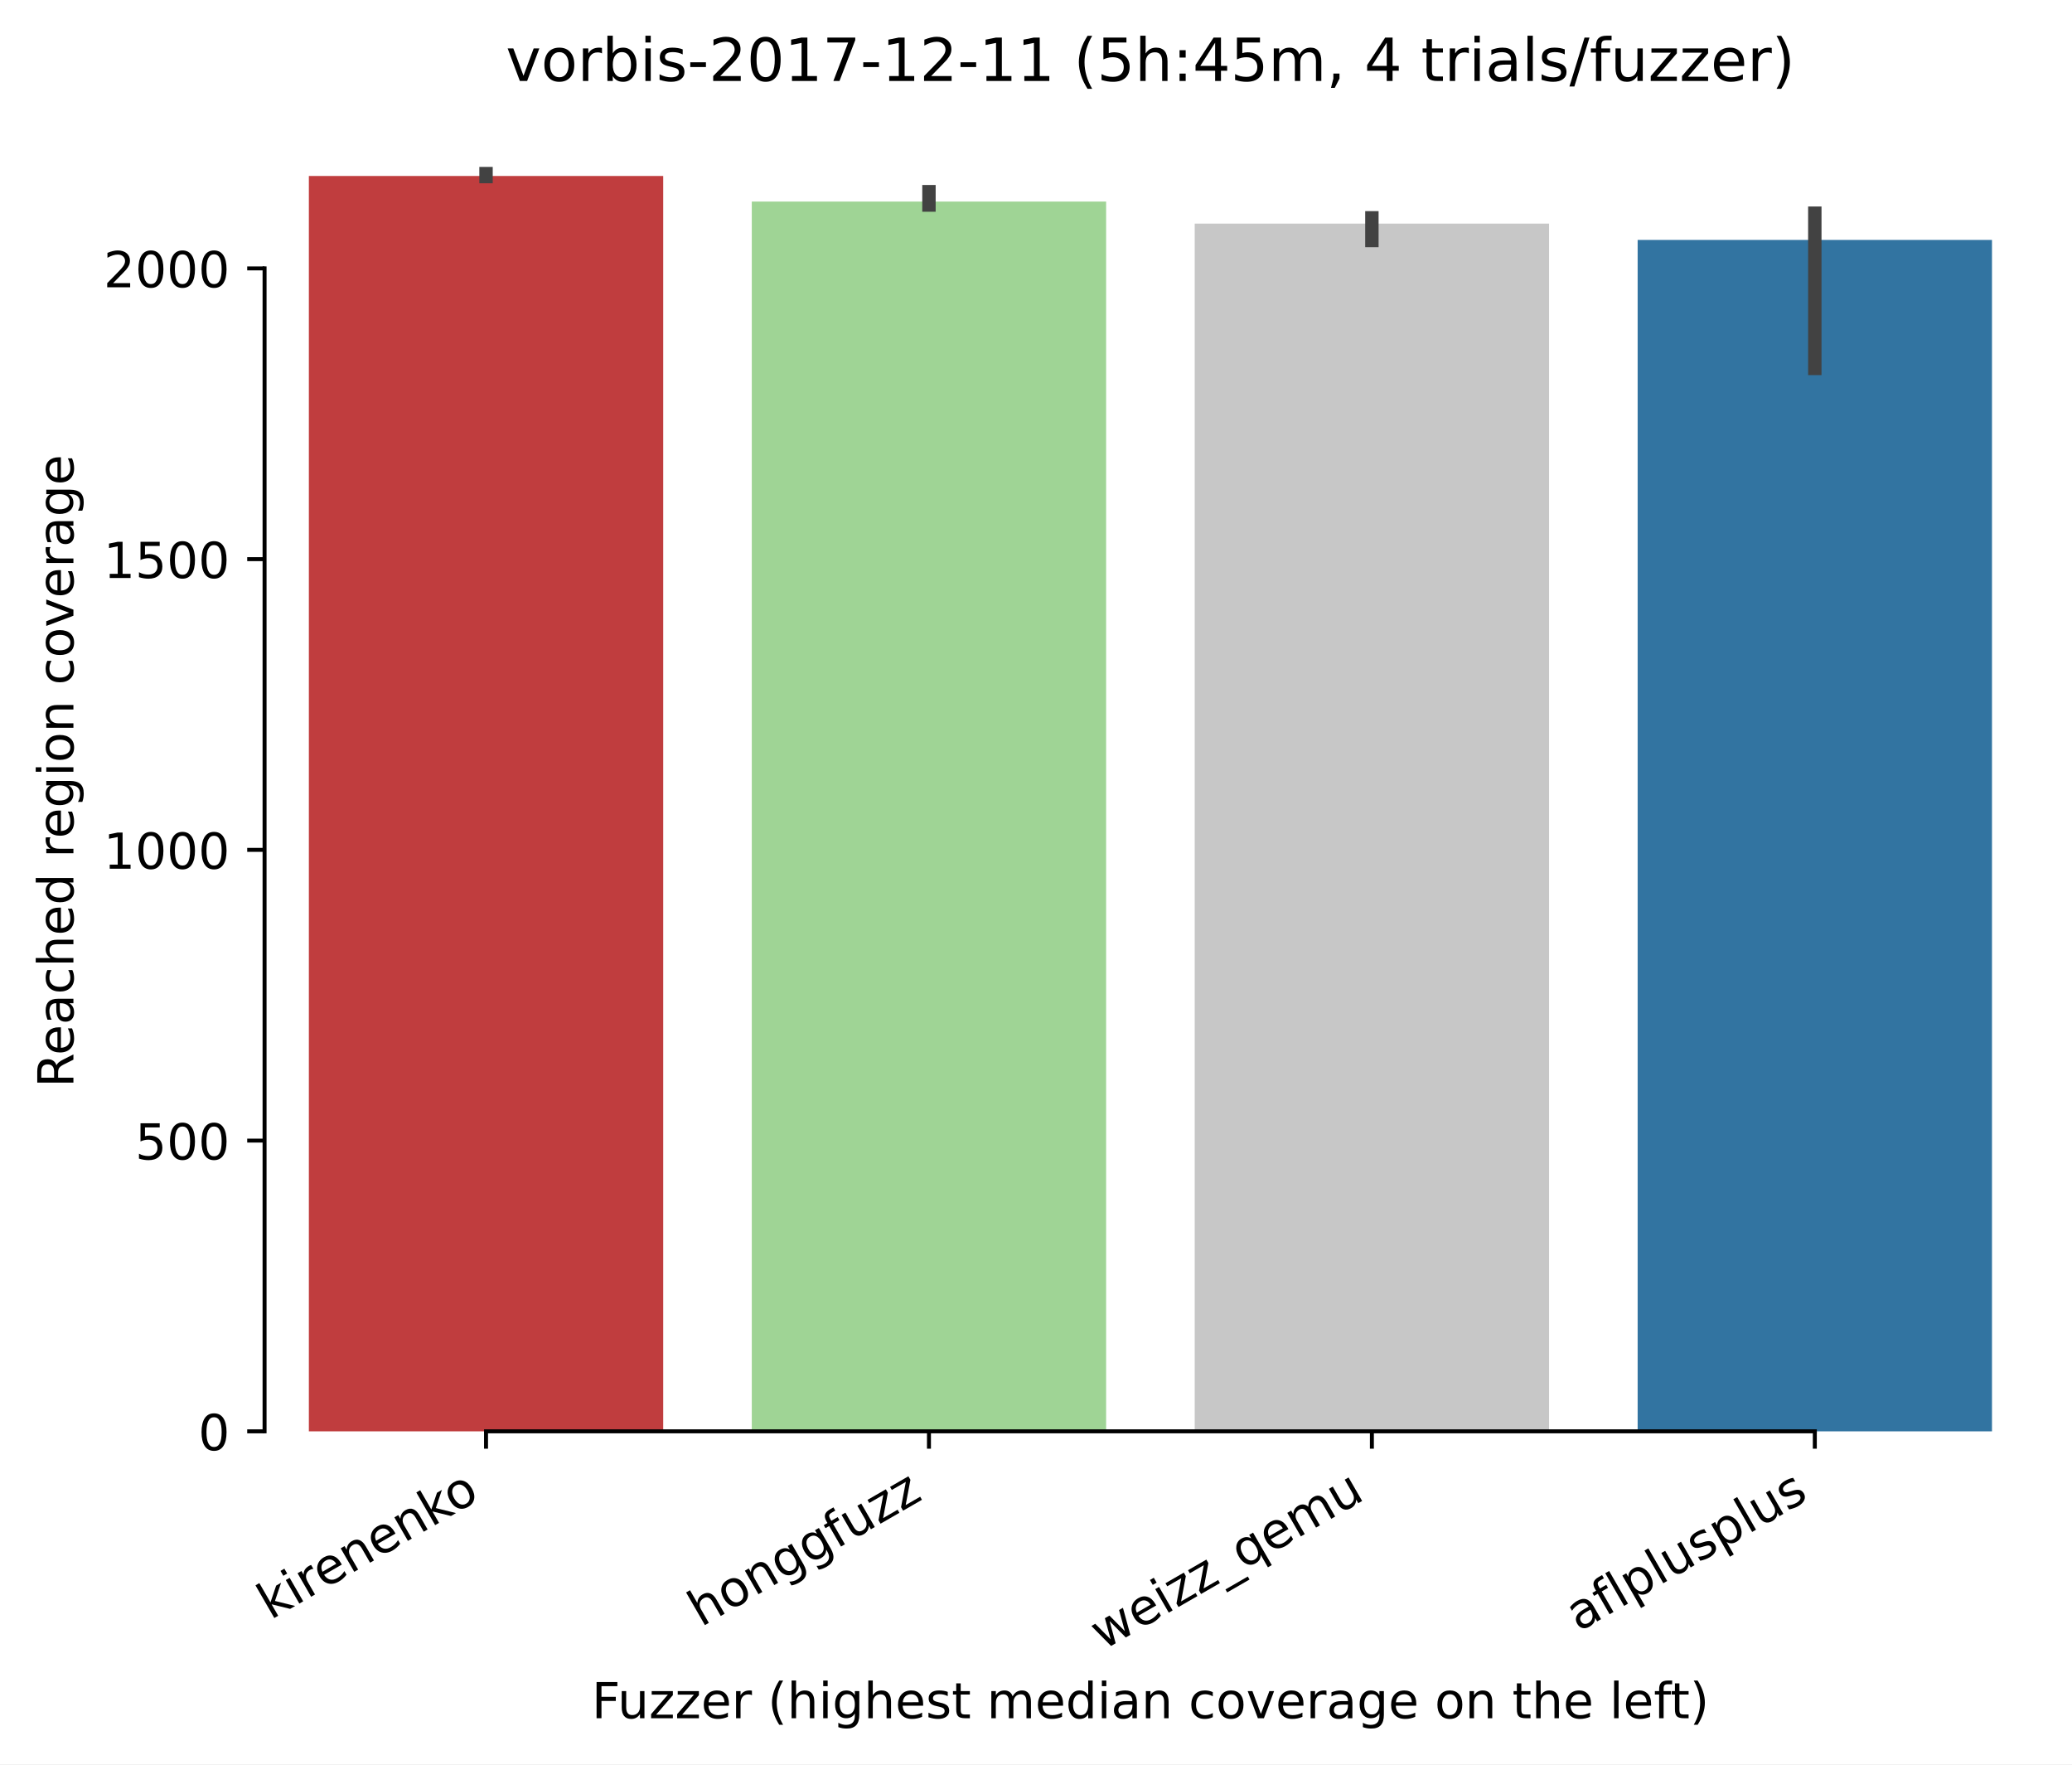
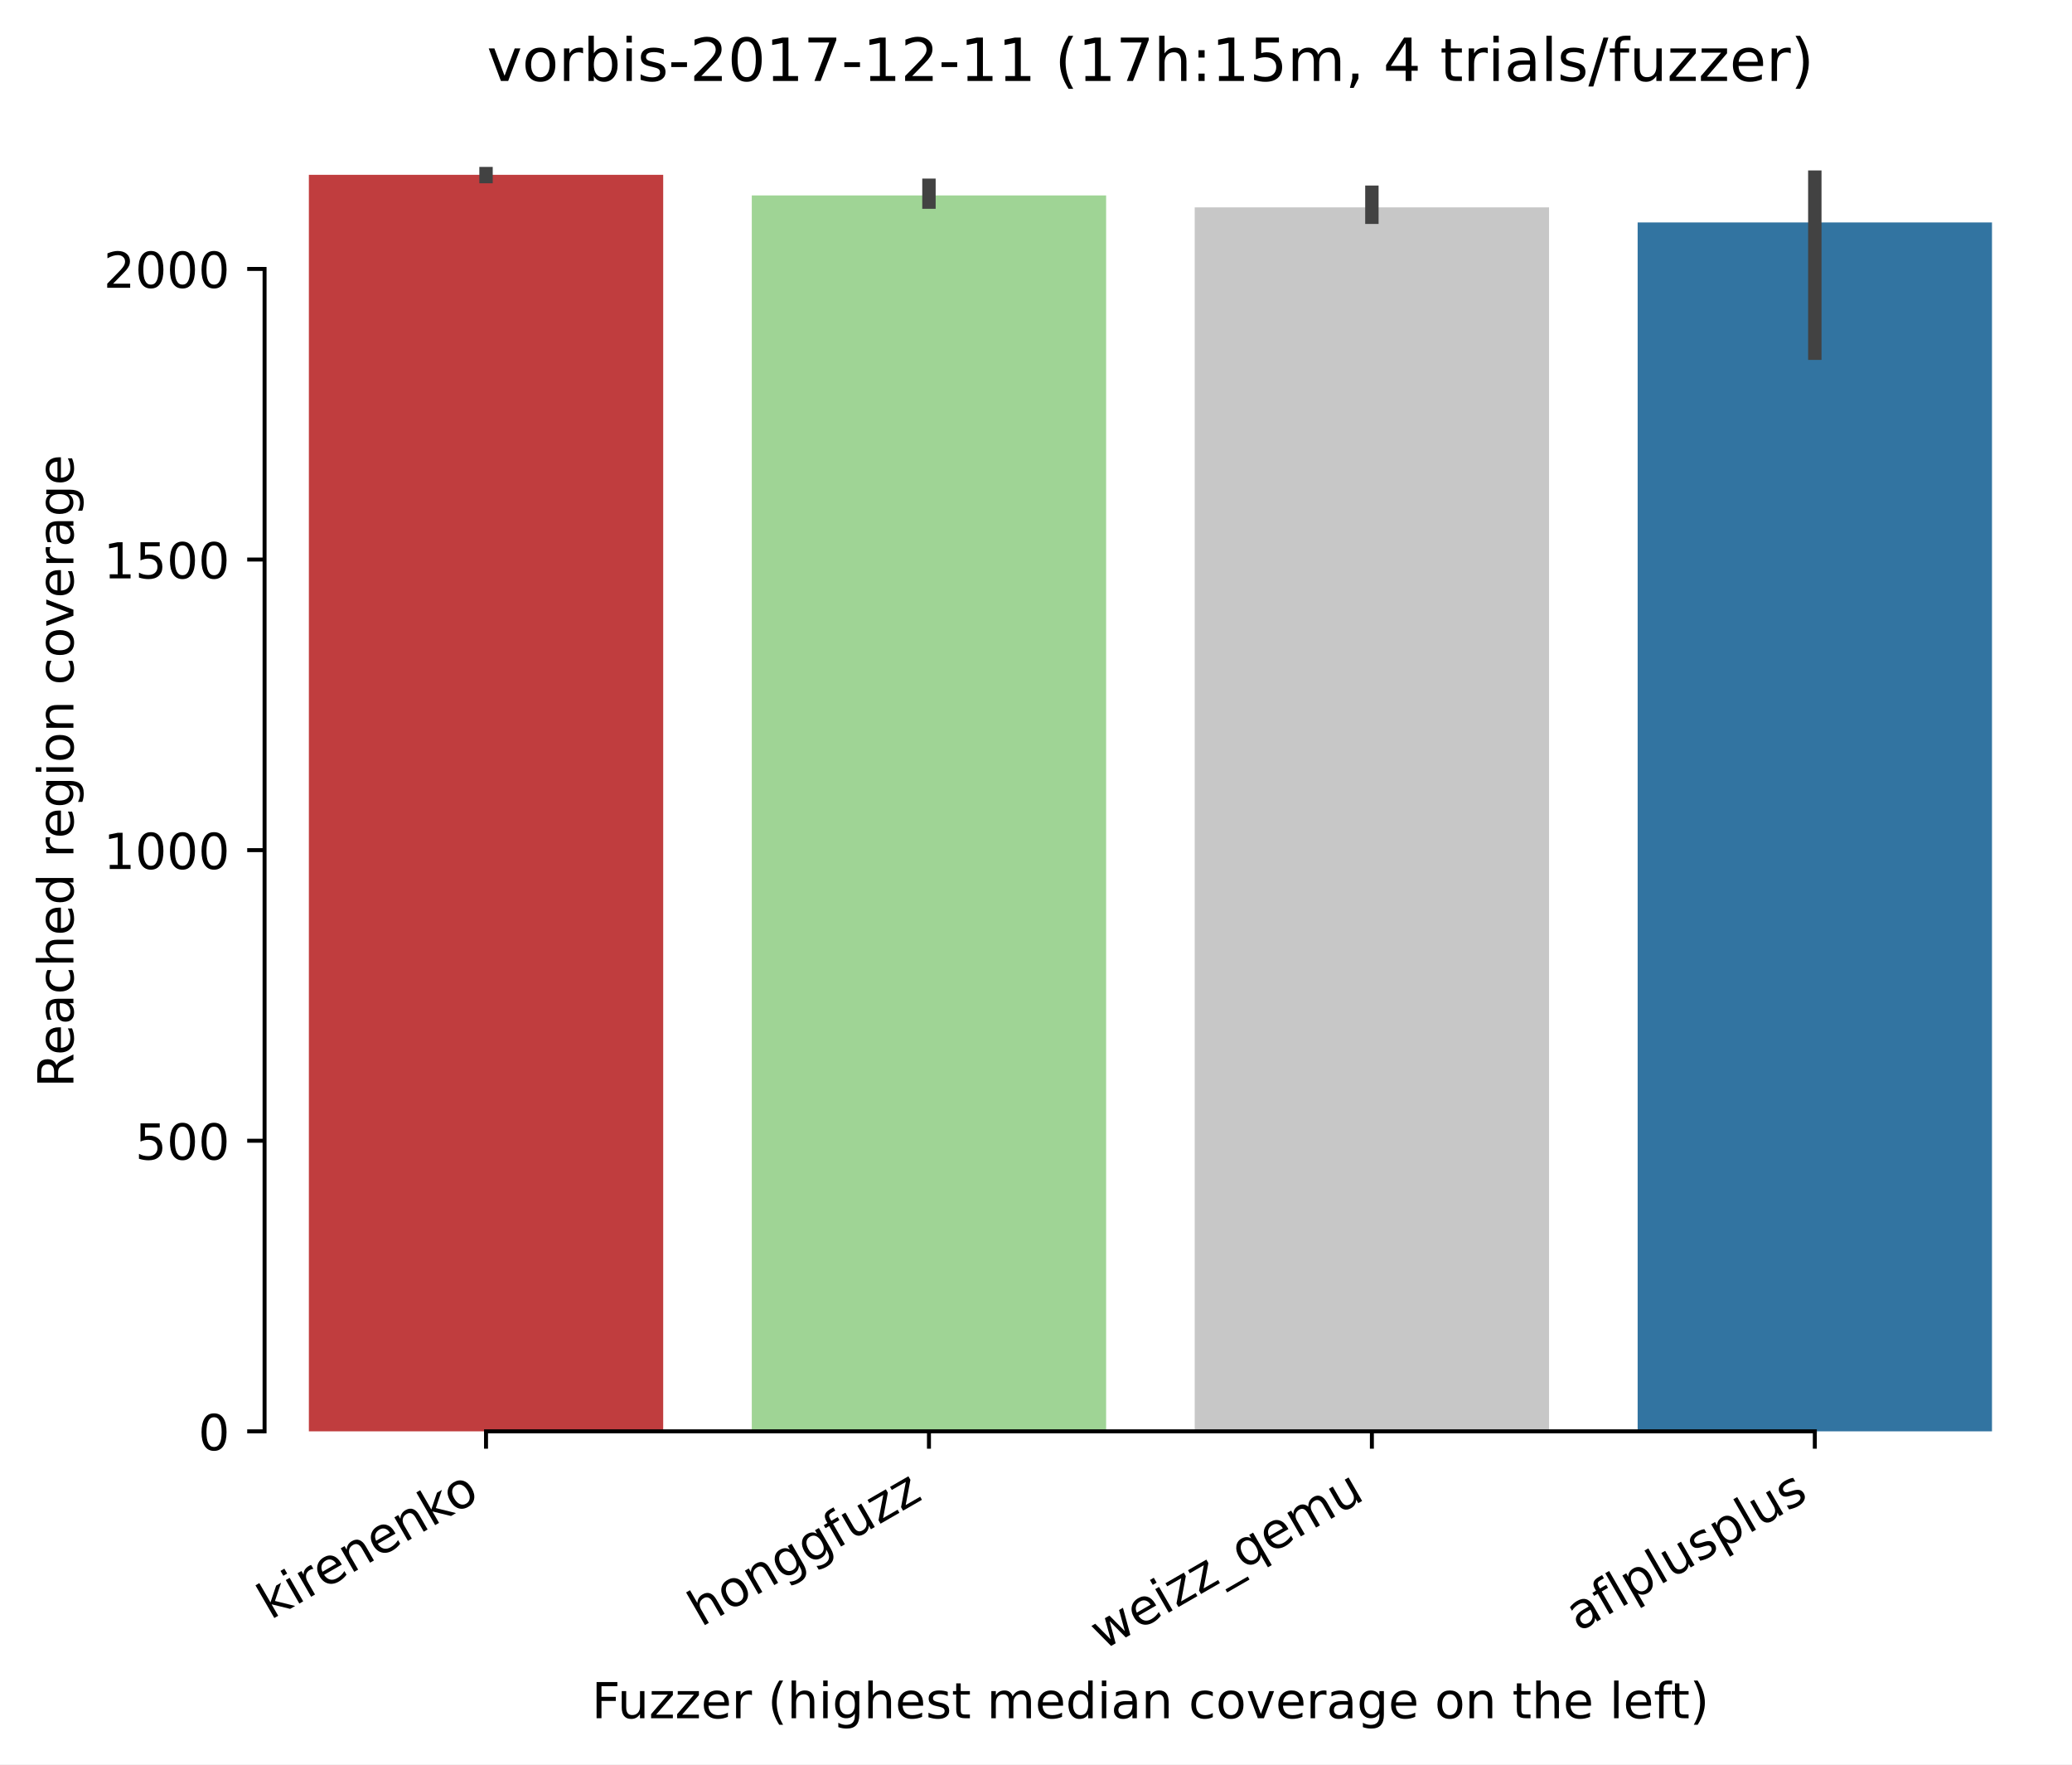
<svg xmlns="http://www.w3.org/2000/svg" xmlns:xlink="http://www.w3.org/1999/xlink" height="355.524pt" version="1.1" viewBox="0 0 417.648 355.524" width="417.648pt">
  <defs>
    <style type="text/css">*{stroke-linecap:butt;stroke-linejoin:round;}</style>
  </defs>
  <g id="figure_1">
    <g id="patch_1">
      <path d="M 0 355.524  L 417.648 355.524  L 417.648 0  L 0 0  z " style="fill:#ffffff;" />
    </g>
    <g id="axes_1">
      <g id="patch_2">
        <path d="M 53.328 288.43  L 410.448 288.43  L 410.448 22.318  L 53.328 22.318  z " style="fill:#ffffff;" />
      </g>
      <g id="patch_3">
-         <path clip-path="url(#p9fd25aad89)" d="M 62.256 288.43  L 133.68 288.43  L 133.68 35.459  L 62.256 35.459  z " style="fill:#c03d3e;" />
+         <path clip-path="url(#p1b457eb458)" d="M 62.256 288.43  L 133.68 288.43  L 133.68 35.224  L 62.256 35.224  z " style="fill:#c03d3e;" />
      </g>
      <g id="patch_4">
-         <path clip-path="url(#p9fd25aad89)" d="M 151.536 288.43  L 222.96 288.43  L 222.96 40.614  L 151.536 40.614  z " style="fill:#9fd495;" />
+         <path clip-path="url(#p1b457eb458)" d="M 151.536 288.43  L 222.96 288.43  L 222.96 39.382  L 151.536 39.382  z " style="fill:#9fd495;" />
      </g>
      <g id="patch_5">
-         <path clip-path="url(#p9fd25aad89)" d="M 240.816 288.43  L 312.24 288.43  L 312.24 45.067  L 240.816 45.067  z " style="fill:#c7c7c7;" />
+         <path clip-path="url(#p1b457eb458)" d="M 240.816 288.43  L 312.24 288.43  L 312.24 41.783  L 240.816 41.783  z " style="fill:#c7c7c7;" />
      </g>
      <g id="patch_6">
-         <path clip-path="url(#p9fd25aad89)" d="M 330.096 288.43  L 401.52 288.43  L 401.52 48.348  L 330.096 48.348  z " style="fill:#3274a1;" />
+         <path clip-path="url(#p1b457eb458)" d="M 330.096 288.43  L 401.52 288.43  L 401.52 44.828  L 330.096 44.828  z " style="fill:#3274a1;" />
      </g>
      <g id="matplotlib.axis_1">
        <g id="xtick_1">
          <g id="line2d_1">
            <defs>
-               <path d="M 0 0  L 0 3.5  " id="m91ad602149" style="stroke:#000000;stroke-width:0.8;" />
+               <path d="M 0 0  L 0 3.5  " id="ma6da6eff60" style="stroke:#000000;stroke-width:0.8;" />
            </defs>
            <g>
-               <use style="stroke:#000000;stroke-width:0.8;" x="97.968" xlink:href="#m91ad602149" y="288.43" />
+               <use style="stroke:#000000;stroke-width:0.8;" x="97.968" xlink:href="#ma6da6eff60" y="288.43" />
            </g>
          </g>
          <g id="text_1">
            <g transform="translate(54.50792 326.502)rotate(-30)scale(0.1 -0.1)">
              <defs>
                <path d="M 9.078 75.984  L 18.109 75.984  L 18.109 31.109  L 44.922 54.688  L 56.391 54.688  L 27.391 29.109  L 57.625 0  L 45.906 0  L 18.109 26.703  L 18.109 0  L 9.078 0  z " id="DejaVuSans-107" />
                <path d="M 9.422 54.688  L 18.406 54.688  L 18.406 0  L 9.422 0  z M 9.422 75.984  L 18.406 75.984  L 18.406 64.594  L 9.422 64.594  z " id="DejaVuSans-105" />
                <path d="M 41.109 46.297  Q 39.594 47.172 37.812 47.578  Q 36.031 48 33.891 48  Q 26.266 48 22.188 43.047  Q 18.109 38.094 18.109 28.812  L 18.109 0  L 9.078 0  L 9.078 54.688  L 18.109 54.688  L 18.109 46.188  Q 20.953 51.172 25.484 53.578  Q 30.031 56 36.531 56  Q 37.453 56 38.578 55.875  Q 39.703 55.766 41.062 55.516  z " id="DejaVuSans-114" />
                <path d="M 56.203 29.594  L 56.203 25.203  L 14.891 25.203  Q 15.484 15.922 20.484 11.062  Q 25.484 6.203 34.422 6.203  Q 39.594 6.203 44.453 7.469  Q 49.312 8.734 54.109 11.281  L 54.109 2.781  Q 49.266 0.734 44.188 -0.344  Q 39.109 -1.422 33.891 -1.422  Q 20.797 -1.422 13.156 6.188  Q 5.516 13.812 5.516 26.812  Q 5.516 40.234 12.766 48.109  Q 20.016 56 32.328 56  Q 43.359 56 49.781 48.891  Q 56.203 41.797 56.203 29.594  z M 47.219 32.234  Q 47.125 39.594 43.094 43.984  Q 39.062 48.391 32.422 48.391  Q 24.906 48.391 20.391 44.141  Q 15.875 39.891 15.188 32.172  z " id="DejaVuSans-101" />
                <path d="M 54.891 33.016  L 54.891 0  L 45.906 0  L 45.906 32.719  Q 45.906 40.484 42.875 44.328  Q 39.844 48.188 33.797 48.188  Q 26.516 48.188 22.312 43.547  Q 18.109 38.922 18.109 30.906  L 18.109 0  L 9.078 0  L 9.078 54.688  L 18.109 54.688  L 18.109 46.188  Q 21.344 51.125 25.703 53.562  Q 30.078 56 35.797 56  Q 45.219 56 50.047 50.172  Q 54.891 44.344 54.891 33.016  z " id="DejaVuSans-110" />
                <path d="M 30.609 48.391  Q 23.391 48.391 19.188 42.75  Q 14.984 37.109 14.984 27.297  Q 14.984 17.484 19.156 11.844  Q 23.344 6.203 30.609 6.203  Q 37.797 6.203 41.984 11.859  Q 46.188 17.531 46.188 27.297  Q 46.188 37.016 41.984 42.703  Q 37.797 48.391 30.609 48.391  z M 30.609 56  Q 42.328 56 49.016 48.375  Q 55.719 40.766 55.719 27.297  Q 55.719 13.875 49.016 6.219  Q 42.328 -1.422 30.609 -1.422  Q 18.844 -1.422 12.172 6.219  Q 5.516 13.875 5.516 27.297  Q 5.516 40.766 12.172 48.375  Q 18.844 56 30.609 56  z " id="DejaVuSans-111" />
              </defs>
              <use xlink:href="#DejaVuSans-107" />
              <use x="57.91" xlink:href="#DejaVuSans-105" />
              <use x="85.693" xlink:href="#DejaVuSans-114" />
              <use x="124.557" xlink:href="#DejaVuSans-101" />
              <use x="186.08" xlink:href="#DejaVuSans-110" />
              <use x="249.459" xlink:href="#DejaVuSans-101" />
              <use x="310.982" xlink:href="#DejaVuSans-110" />
              <use x="374.361" xlink:href="#DejaVuSans-107" />
              <use x="428.646" xlink:href="#DejaVuSans-111" />
            </g>
          </g>
        </g>
        <g id="xtick_2">
          <g id="line2d_2">
            <g>
-               <use style="stroke:#000000;stroke-width:0.8;" x="187.248" xlink:href="#m91ad602149" y="288.43" />
+               <use style="stroke:#000000;stroke-width:0.8;" x="187.248" xlink:href="#ma6da6eff60" y="288.43" />
            </g>
          </g>
          <g id="text_2">
            <g transform="translate(141.3089 327.9332)rotate(-30)scale(0.1 -0.1)">
              <defs>
                <path d="M 54.891 33.016  L 54.891 0  L 45.906 0  L 45.906 32.719  Q 45.906 40.484 42.875 44.328  Q 39.844 48.188 33.797 48.188  Q 26.516 48.188 22.312 43.547  Q 18.109 38.922 18.109 30.906  L 18.109 0  L 9.078 0  L 9.078 75.984  L 18.109 75.984  L 18.109 46.188  Q 21.344 51.125 25.703 53.562  Q 30.078 56 35.797 56  Q 45.219 56 50.047 50.172  Q 54.891 44.344 54.891 33.016  z " id="DejaVuSans-104" />
                <path d="M 45.406 27.984  Q 45.406 37.75 41.375 43.109  Q 37.359 48.484 30.078 48.484  Q 22.859 48.484 18.828 43.109  Q 14.797 37.75 14.797 27.984  Q 14.797 18.266 18.828 12.891  Q 22.859 7.516 30.078 7.516  Q 37.359 7.516 41.375 12.891  Q 45.406 18.266 45.406 27.984  z M 54.391 6.781  Q 54.391 -7.172 48.188 -13.984  Q 42 -20.797 29.203 -20.797  Q 24.469 -20.797 20.266 -20.094  Q 16.062 -19.391 12.109 -17.922  L 12.109 -9.188  Q 16.062 -11.328 19.922 -12.344  Q 23.781 -13.375 27.781 -13.375  Q 36.625 -13.375 41.016 -8.766  Q 45.406 -4.156 45.406 5.172  L 45.406 9.625  Q 42.625 4.781 38.281 2.391  Q 33.938 0 27.875 0  Q 17.828 0 11.672 7.656  Q 5.516 15.328 5.516 27.984  Q 5.516 40.672 11.672 48.328  Q 17.828 56 27.875 56  Q 33.938 56 38.281 53.609  Q 42.625 51.219 45.406 46.391  L 45.406 54.688  L 54.391 54.688  z " id="DejaVuSans-103" />
                <path d="M 37.109 75.984  L 37.109 68.5  L 28.516 68.5  Q 23.688 68.5 21.797 66.547  Q 19.922 64.594 19.922 59.516  L 19.922 54.688  L 34.719 54.688  L 34.719 47.703  L 19.922 47.703  L 19.922 0  L 10.891 0  L 10.891 47.703  L 2.297 47.703  L 2.297 54.688  L 10.891 54.688  L 10.891 58.5  Q 10.891 67.625 15.141 71.797  Q 19.391 75.984 28.609 75.984  z " id="DejaVuSans-102" />
                <path d="M 8.5 21.578  L 8.5 54.688  L 17.484 54.688  L 17.484 21.922  Q 17.484 14.156 20.5 10.266  Q 23.531 6.391 29.594 6.391  Q 36.859 6.391 41.078 11.031  Q 45.312 15.672 45.312 23.688  L 45.312 54.688  L 54.297 54.688  L 54.297 0  L 45.312 0  L 45.312 8.406  Q 42.047 3.422 37.719 1  Q 33.406 -1.422 27.688 -1.422  Q 18.266 -1.422 13.375 4.438  Q 8.5 10.297 8.5 21.578  z M 31.109 56  z " id="DejaVuSans-117" />
                <path d="M 5.516 54.688  L 48.188 54.688  L 48.188 46.484  L 14.406 7.172  L 48.188 7.172  L 48.188 0  L 4.297 0  L 4.297 8.203  L 38.094 47.516  L 5.516 47.516  z " id="DejaVuSans-122" />
              </defs>
              <use xlink:href="#DejaVuSans-104" />
              <use x="63.379" xlink:href="#DejaVuSans-111" />
              <use x="124.561" xlink:href="#DejaVuSans-110" />
              <use x="187.939" xlink:href="#DejaVuSans-103" />
              <use x="251.416" xlink:href="#DejaVuSans-103" />
              <use x="314.893" xlink:href="#DejaVuSans-102" />
              <use x="350.098" xlink:href="#DejaVuSans-117" />
              <use x="413.477" xlink:href="#DejaVuSans-122" />
              <use x="465.967" xlink:href="#DejaVuSans-122" />
            </g>
          </g>
        </g>
        <g id="xtick_3">
          <g id="line2d_3">
            <g>
-               <use style="stroke:#000000;stroke-width:0.8;" x="276.528" xlink:href="#m91ad602149" y="288.43" />
+               <use style="stroke:#000000;stroke-width:0.8;" x="276.528" xlink:href="#ma6da6eff60" y="288.43" />
            </g>
          </g>
          <g id="text_3">
            <g transform="translate(222.3606 332.6035)rotate(-30)scale(0.1 -0.1)">
              <defs>
                <path d="M 4.203 54.688  L 13.188 54.688  L 24.422 12.016  L 35.594 54.688  L 46.188 54.688  L 57.422 12.016  L 68.609 54.688  L 77.594 54.688  L 63.281 0  L 52.688 0  L 40.922 44.828  L 29.109 0  L 18.5 0  z " id="DejaVuSans-119" />
                <path d="M 50.984 -16.609  L 50.984 -23.578  L -0.984 -23.578  L -0.984 -16.609  z " id="DejaVuSans-95" />
                <path d="M 14.797 27.297  Q 14.797 17.391 18.875 11.75  Q 22.953 6.109 30.078 6.109  Q 37.203 6.109 41.297 11.75  Q 45.406 17.391 45.406 27.297  Q 45.406 37.203 41.297 42.844  Q 37.203 48.484 30.078 48.484  Q 22.953 48.484 18.875 42.844  Q 14.797 37.203 14.797 27.297  z M 45.406 8.203  Q 42.578 3.328 38.25 0.953  Q 33.938 -1.422 27.875 -1.422  Q 17.969 -1.422 11.734 6.484  Q 5.516 14.406 5.516 27.297  Q 5.516 40.188 11.734 48.094  Q 17.969 56 27.875 56  Q 33.938 56 38.25 53.625  Q 42.578 51.266 45.406 46.391  L 45.406 54.688  L 54.391 54.688  L 54.391 -20.797  L 45.406 -20.797  z " id="DejaVuSans-113" />
                <path d="M 52 44.188  Q 55.375 50.25 60.062 53.125  Q 64.75 56 71.094 56  Q 79.641 56 84.281 50.016  Q 88.922 44.047 88.922 33.016  L 88.922 0  L 79.891 0  L 79.891 32.719  Q 79.891 40.578 77.094 44.375  Q 74.312 48.188 68.609 48.188  Q 61.625 48.188 57.562 43.547  Q 53.516 38.922 53.516 30.906  L 53.516 0  L 44.484 0  L 44.484 32.719  Q 44.484 40.625 41.703 44.406  Q 38.922 48.188 33.109 48.188  Q 26.219 48.188 22.156 43.531  Q 18.109 38.875 18.109 30.906  L 18.109 0  L 9.078 0  L 9.078 54.688  L 18.109 54.688  L 18.109 46.188  Q 21.188 51.219 25.484 53.609  Q 29.781 56 35.688 56  Q 41.656 56 45.828 52.969  Q 50 49.953 52 44.188  z " id="DejaVuSans-109" />
              </defs>
              <use xlink:href="#DejaVuSans-119" />
              <use x="81.787" xlink:href="#DejaVuSans-101" />
              <use x="143.311" xlink:href="#DejaVuSans-105" />
              <use x="171.094" xlink:href="#DejaVuSans-122" />
              <use x="223.584" xlink:href="#DejaVuSans-122" />
              <use x="276.074" xlink:href="#DejaVuSans-95" />
              <use x="326.074" xlink:href="#DejaVuSans-113" />
              <use x="389.551" xlink:href="#DejaVuSans-101" />
              <use x="451.074" xlink:href="#DejaVuSans-109" />
              <use x="548.486" xlink:href="#DejaVuSans-117" />
            </g>
          </g>
        </g>
        <g id="xtick_4">
          <g id="line2d_4">
            <g>
-               <use style="stroke:#000000;stroke-width:0.8;" x="365.808" xlink:href="#m91ad602149" y="288.43" />
+               <use style="stroke:#000000;stroke-width:0.8;" x="365.808" xlink:href="#ma6da6eff60" y="288.43" />
            </g>
          </g>
          <g id="text_4">
            <g transform="translate(318.1991 328.8973)rotate(-30)scale(0.1 -0.1)">
              <defs>
                <path d="M 34.281 27.484  Q 23.391 27.484 19.188 25  Q 14.984 22.516 14.984 16.5  Q 14.984 11.719 18.141 8.906  Q 21.297 6.109 26.703 6.109  Q 34.188 6.109 38.703 11.406  Q 43.219 16.703 43.219 25.484  L 43.219 27.484  z M 52.203 31.203  L 52.203 0  L 43.219 0  L 43.219 8.297  Q 40.141 3.328 35.547 0.953  Q 30.953 -1.422 24.312 -1.422  Q 15.922 -1.422 10.953 3.297  Q 6 8.016 6 15.922  Q 6 25.141 12.172 29.828  Q 18.359 34.516 30.609 34.516  L 43.219 34.516  L 43.219 35.406  Q 43.219 41.609 39.141 45  Q 35.062 48.391 27.688 48.391  Q 23 48.391 18.547 47.266  Q 14.109 46.141 10.016 43.891  L 10.016 52.203  Q 14.938 54.109 19.578 55.047  Q 24.219 56 28.609 56  Q 40.484 56 46.344 49.844  Q 52.203 43.703 52.203 31.203  z " id="DejaVuSans-97" />
                <path d="M 9.422 75.984  L 18.406 75.984  L 18.406 0  L 9.422 0  z " id="DejaVuSans-108" />
                <path d="M 18.109 8.203  L 18.109 -20.797  L 9.078 -20.797  L 9.078 54.688  L 18.109 54.688  L 18.109 46.391  Q 20.953 51.266 25.266 53.625  Q 29.594 56 35.594 56  Q 45.562 56 51.781 48.094  Q 58.016 40.188 58.016 27.297  Q 58.016 14.406 51.781 6.484  Q 45.562 -1.422 35.594 -1.422  Q 29.594 -1.422 25.266 0.953  Q 20.953 3.328 18.109 8.203  z M 48.688 27.297  Q 48.688 37.203 44.609 42.844  Q 40.531 48.484 33.406 48.484  Q 26.266 48.484 22.188 42.844  Q 18.109 37.203 18.109 27.297  Q 18.109 17.391 22.188 11.75  Q 26.266 6.109 33.406 6.109  Q 40.531 6.109 44.609 11.75  Q 48.688 17.391 48.688 27.297  z " id="DejaVuSans-112" />
                <path d="M 44.281 53.078  L 44.281 44.578  Q 40.484 46.531 36.375 47.5  Q 32.281 48.484 27.875 48.484  Q 21.188 48.484 17.844 46.438  Q 14.5 44.391 14.5 40.281  Q 14.5 37.156 16.891 35.375  Q 19.281 33.594 26.516 31.984  L 29.594 31.297  Q 39.156 29.25 43.188 25.516  Q 47.219 21.781 47.219 15.094  Q 47.219 7.469 41.188 3.016  Q 35.156 -1.422 24.609 -1.422  Q 20.219 -1.422 15.453 -0.562  Q 10.688 0.297 5.422 2  L 5.422 11.281  Q 10.406 8.688 15.234 7.391  Q 20.062 6.109 24.812 6.109  Q 31.156 6.109 34.562 8.281  Q 37.984 10.453 37.984 14.406  Q 37.984 18.062 35.516 20.016  Q 33.062 21.969 24.703 23.781  L 21.578 24.516  Q 13.234 26.266 9.516 29.906  Q 5.812 33.547 5.812 39.891  Q 5.812 47.609 11.281 51.797  Q 16.75 56 26.812 56  Q 31.781 56 36.172 55.266  Q 40.578 54.547 44.281 53.078  z " id="DejaVuSans-115" />
              </defs>
              <use xlink:href="#DejaVuSans-97" />
              <use x="61.279" xlink:href="#DejaVuSans-102" />
              <use x="96.484" xlink:href="#DejaVuSans-108" />
              <use x="124.268" xlink:href="#DejaVuSans-112" />
              <use x="187.744" xlink:href="#DejaVuSans-108" />
              <use x="215.527" xlink:href="#DejaVuSans-117" />
              <use x="278.906" xlink:href="#DejaVuSans-115" />
              <use x="331.006" xlink:href="#DejaVuSans-112" />
              <use x="394.482" xlink:href="#DejaVuSans-108" />
              <use x="422.266" xlink:href="#DejaVuSans-117" />
              <use x="485.645" xlink:href="#DejaVuSans-115" />
            </g>
          </g>
        </g>
        <g id="text_5">
          <g transform="translate(119.2702 346.2439)scale(0.1 -0.1)">
            <defs>
              <path d="M 9.812 72.906  L 51.703 72.906  L 51.703 64.594  L 19.672 64.594  L 19.672 43.109  L 48.578 43.109  L 48.578 34.812  L 19.672 34.812  L 19.672 0  L 9.812 0  z " id="DejaVuSans-70" />
              <path id="DejaVuSans-32" />
              <path d="M 31 75.875  Q 24.469 64.656 21.281 53.656  Q 18.109 42.672 18.109 31.391  Q 18.109 20.125 21.312 9.062  Q 24.516 -2 31 -13.188  L 23.188 -13.188  Q 15.875 -1.703 12.234 9.375  Q 8.594 20.453 8.594 31.391  Q 8.594 42.281 12.203 53.312  Q 15.828 64.359 23.188 75.875  z " id="DejaVuSans-40" />
              <path d="M 18.312 70.219  L 18.312 54.688  L 36.812 54.688  L 36.812 47.703  L 18.312 47.703  L 18.312 18.016  Q 18.312 11.328 20.141 9.422  Q 21.969 7.516 27.594 7.516  L 36.812 7.516  L 36.812 0  L 27.594 0  Q 17.188 0 13.234 3.875  Q 9.281 7.766 9.281 18.016  L 9.281 47.703  L 2.688 47.703  L 2.688 54.688  L 9.281 54.688  L 9.281 70.219  z " id="DejaVuSans-116" />
              <path d="M 45.406 46.391  L 45.406 75.984  L 54.391 75.984  L 54.391 0  L 45.406 0  L 45.406 8.203  Q 42.578 3.328 38.25 0.953  Q 33.938 -1.422 27.875 -1.422  Q 17.969 -1.422 11.734 6.484  Q 5.516 14.406 5.516 27.297  Q 5.516 40.188 11.734 48.094  Q 17.969 56 27.875 56  Q 33.938 56 38.25 53.625  Q 42.578 51.266 45.406 46.391  z M 14.797 27.297  Q 14.797 17.391 18.875 11.75  Q 22.953 6.109 30.078 6.109  Q 37.203 6.109 41.297 11.75  Q 45.406 17.391 45.406 27.297  Q 45.406 37.203 41.297 42.844  Q 37.203 48.484 30.078 48.484  Q 22.953 48.484 18.875 42.844  Q 14.797 37.203 14.797 27.297  z " id="DejaVuSans-100" />
              <path d="M 48.781 52.594  L 48.781 44.188  Q 44.969 46.297 41.141 47.344  Q 37.312 48.391 33.406 48.391  Q 24.656 48.391 19.812 42.844  Q 14.984 37.312 14.984 27.297  Q 14.984 17.281 19.812 11.734  Q 24.656 6.203 33.406 6.203  Q 37.312 6.203 41.141 7.25  Q 44.969 8.297 48.781 10.406  L 48.781 2.094  Q 45.016 0.344 40.984 -0.531  Q 36.969 -1.422 32.422 -1.422  Q 20.062 -1.422 12.781 6.344  Q 5.516 14.109 5.516 27.297  Q 5.516 40.672 12.859 48.328  Q 20.219 56 33.016 56  Q 37.156 56 41.109 55.141  Q 45.062 54.297 48.781 52.594  z " id="DejaVuSans-99" />
              <path d="M 2.984 54.688  L 12.5 54.688  L 29.594 8.797  L 46.688 54.688  L 56.203 54.688  L 35.688 0  L 23.484 0  z " id="DejaVuSans-118" />
              <path d="M 8.016 75.875  L 15.828 75.875  Q 23.141 64.359 26.781 53.312  Q 30.422 42.281 30.422 31.391  Q 30.422 20.453 26.781 9.375  Q 23.141 -1.703 15.828 -13.188  L 8.016 -13.188  Q 14.5 -2 17.703 9.062  Q 20.906 20.125 20.906 31.391  Q 20.906 42.672 17.703 53.656  Q 14.5 64.656 8.016 75.875  z " id="DejaVuSans-41" />
            </defs>
            <use xlink:href="#DejaVuSans-70" />
            <use x="52.02" xlink:href="#DejaVuSans-117" />
            <use x="115.398" xlink:href="#DejaVuSans-122" />
            <use x="167.889" xlink:href="#DejaVuSans-122" />
            <use x="220.379" xlink:href="#DejaVuSans-101" />
            <use x="281.902" xlink:href="#DejaVuSans-114" />
            <use x="323.016" xlink:href="#DejaVuSans-32" />
            <use x="354.803" xlink:href="#DejaVuSans-40" />
            <use x="393.816" xlink:href="#DejaVuSans-104" />
            <use x="457.195" xlink:href="#DejaVuSans-105" />
            <use x="484.979" xlink:href="#DejaVuSans-103" />
            <use x="548.455" xlink:href="#DejaVuSans-104" />
            <use x="611.834" xlink:href="#DejaVuSans-101" />
            <use x="673.357" xlink:href="#DejaVuSans-115" />
            <use x="725.457" xlink:href="#DejaVuSans-116" />
            <use x="764.666" xlink:href="#DejaVuSans-32" />
            <use x="796.453" xlink:href="#DejaVuSans-109" />
            <use x="893.865" xlink:href="#DejaVuSans-101" />
            <use x="955.389" xlink:href="#DejaVuSans-100" />
            <use x="1018.865" xlink:href="#DejaVuSans-105" />
            <use x="1046.648" xlink:href="#DejaVuSans-97" />
            <use x="1107.928" xlink:href="#DejaVuSans-110" />
            <use x="1171.307" xlink:href="#DejaVuSans-32" />
            <use x="1203.094" xlink:href="#DejaVuSans-99" />
            <use x="1258.074" xlink:href="#DejaVuSans-111" />
            <use x="1319.256" xlink:href="#DejaVuSans-118" />
            <use x="1378.436" xlink:href="#DejaVuSans-101" />
            <use x="1439.959" xlink:href="#DejaVuSans-114" />
            <use x="1481.072" xlink:href="#DejaVuSans-97" />
            <use x="1542.352" xlink:href="#DejaVuSans-103" />
            <use x="1605.828" xlink:href="#DejaVuSans-101" />
            <use x="1667.352" xlink:href="#DejaVuSans-32" />
            <use x="1699.139" xlink:href="#DejaVuSans-111" />
            <use x="1760.32" xlink:href="#DejaVuSans-110" />
            <use x="1823.699" xlink:href="#DejaVuSans-32" />
            <use x="1855.486" xlink:href="#DejaVuSans-116" />
            <use x="1894.695" xlink:href="#DejaVuSans-104" />
            <use x="1958.074" xlink:href="#DejaVuSans-101" />
            <use x="2019.598" xlink:href="#DejaVuSans-32" />
            <use x="2051.385" xlink:href="#DejaVuSans-108" />
            <use x="2079.168" xlink:href="#DejaVuSans-101" />
            <use x="2140.691" xlink:href="#DejaVuSans-102" />
            <use x="2174.146" xlink:href="#DejaVuSans-116" />
            <use x="2213.355" xlink:href="#DejaVuSans-41" />
          </g>
        </g>
      </g>
      <g id="matplotlib.axis_2">
        <g id="ytick_1">
          <g id="line2d_5">
            <defs>
-               <path d="M 0 0  L -3.5 0  " id="m44744b1d74" style="stroke:#000000;stroke-width:0.8;" />
+               <path d="M 0 0  L -3.5 0  " id="m8556980299" style="stroke:#000000;stroke-width:0.8;" />
            </defs>
            <g>
-               <use style="stroke:#000000;stroke-width:0.8;" x="53.328" xlink:href="#m44744b1d74" y="288.43" />
+               <use style="stroke:#000000;stroke-width:0.8;" x="53.328" xlink:href="#m8556980299" y="288.43" />
            </g>
          </g>
          <g id="text_6">
            <g transform="translate(39.96563 292.2293)scale(0.1 -0.1)">
              <defs>
                <path d="M 31.781 66.406  Q 24.172 66.406 20.328 58.906  Q 16.5 51.422 16.5 36.375  Q 16.5 21.391 20.328 13.891  Q 24.172 6.391 31.781 6.391  Q 39.453 6.391 43.281 13.891  Q 47.125 21.391 47.125 36.375  Q 47.125 51.422 43.281 58.906  Q 39.453 66.406 31.781 66.406  z M 31.781 74.219  Q 44.047 74.219 50.516 64.516  Q 56.984 54.828 56.984 36.375  Q 56.984 17.969 50.516 8.266  Q 44.047 -1.422 31.781 -1.422  Q 19.531 -1.422 13.062 8.266  Q 6.594 17.969 6.594 36.375  Q 6.594 54.828 13.062 64.516  Q 19.531 74.219 31.781 74.219  z " id="DejaVuSans-48" />
              </defs>
              <use xlink:href="#DejaVuSans-48" />
            </g>
          </g>
        </g>
        <g id="ytick_2">
          <g id="line2d_6">
            <g>
-               <use style="stroke:#000000;stroke-width:0.8;" x="53.328" xlink:href="#m44744b1d74" y="229.845" />
+               <use style="stroke:#000000;stroke-width:0.8;" x="53.328" xlink:href="#m8556980299" y="229.872" />
            </g>
          </g>
          <g id="text_7">
-             <g transform="translate(27.24063 233.644)scale(0.1 -0.1)">
+             <g transform="translate(27.24063 233.6711)scale(0.1 -0.1)">
              <defs>
                <path d="M 10.797 72.906  L 49.516 72.906  L 49.516 64.594  L 19.828 64.594  L 19.828 46.734  Q 21.969 47.469 24.109 47.828  Q 26.266 48.188 28.422 48.188  Q 40.625 48.188 47.75 41.5  Q 54.891 34.812 54.891 23.391  Q 54.891 11.625 47.562 5.094  Q 40.234 -1.422 26.906 -1.422  Q 22.312 -1.422 17.547 -0.641  Q 12.797 0.141 7.719 1.703  L 7.719 11.625  Q 12.109 9.234 16.797 8.062  Q 21.484 6.891 26.703 6.891  Q 35.156 6.891 40.078 11.328  Q 45.016 15.766 45.016 23.391  Q 45.016 31 40.078 35.438  Q 35.156 39.891 26.703 39.891  Q 22.75 39.891 18.812 39.016  Q 14.891 38.141 10.797 36.281  z " id="DejaVuSans-53" />
              </defs>
              <use xlink:href="#DejaVuSans-53" />
              <use x="63.623" xlink:href="#DejaVuSans-48" />
              <use x="127.246" xlink:href="#DejaVuSans-48" />
            </g>
          </g>
        </g>
        <g id="ytick_3">
          <g id="line2d_7">
            <g>
-               <use style="stroke:#000000;stroke-width:0.8;" x="53.328" xlink:href="#m44744b1d74" y="171.26" />
+               <use style="stroke:#000000;stroke-width:0.8;" x="53.328" xlink:href="#m8556980299" y="171.314" />
            </g>
          </g>
          <g id="text_8">
-             <g transform="translate(20.87813 175.0587)scale(0.1 -0.1)">
+             <g transform="translate(20.87813 175.1129)scale(0.1 -0.1)">
              <defs>
                <path d="M 12.406 8.297  L 28.516 8.297  L 28.516 63.922  L 10.984 60.406  L 10.984 69.391  L 28.422 72.906  L 38.281 72.906  L 38.281 8.297  L 54.391 8.297  L 54.391 0  L 12.406 0  z " id="DejaVuSans-49" />
              </defs>
              <use xlink:href="#DejaVuSans-49" />
              <use x="63.623" xlink:href="#DejaVuSans-48" />
              <use x="127.246" xlink:href="#DejaVuSans-48" />
              <use x="190.869" xlink:href="#DejaVuSans-48" />
            </g>
          </g>
        </g>
        <g id="ytick_4">
          <g id="line2d_8">
            <g>
-               <use style="stroke:#000000;stroke-width:0.8;" x="53.328" xlink:href="#m44744b1d74" y="112.674" />
+               <use style="stroke:#000000;stroke-width:0.8;" x="53.328" xlink:href="#m8556980299" y="112.755" />
            </g>
          </g>
          <g id="text_9">
-             <g transform="translate(20.87813 116.4734)scale(0.1 -0.1)">
+             <g transform="translate(20.87813 116.5547)scale(0.1 -0.1)">
              <use xlink:href="#DejaVuSans-49" />
              <use x="63.623" xlink:href="#DejaVuSans-53" />
              <use x="127.246" xlink:href="#DejaVuSans-48" />
              <use x="190.869" xlink:href="#DejaVuSans-48" />
            </g>
          </g>
        </g>
        <g id="ytick_5">
          <g id="line2d_9">
            <g>
-               <use style="stroke:#000000;stroke-width:0.8;" x="53.328" xlink:href="#m44744b1d74" y="54.089" />
+               <use style="stroke:#000000;stroke-width:0.8;" x="53.328" xlink:href="#m8556980299" y="54.197" />
            </g>
          </g>
          <g id="text_10">
-             <g transform="translate(20.87813 57.88815)scale(0.1 -0.1)">
+             <g transform="translate(20.87813 57.99644)scale(0.1 -0.1)">
              <defs>
                <path d="M 19.188 8.297  L 53.609 8.297  L 53.609 0  L 7.328 0  L 7.328 8.297  Q 12.938 14.109 22.625 23.891  Q 32.328 33.688 34.812 36.531  Q 39.547 41.844 41.422 45.531  Q 43.312 49.219 43.312 52.781  Q 43.312 58.594 39.234 62.25  Q 35.156 65.922 28.609 65.922  Q 23.969 65.922 18.812 64.312  Q 13.672 62.703 7.812 59.422  L 7.812 69.391  Q 13.766 71.781 18.938 73  Q 24.125 74.219 28.422 74.219  Q 39.75 74.219 46.484 68.547  Q 53.219 62.891 53.219 53.422  Q 53.219 48.922 51.531 44.891  Q 49.859 40.875 45.406 35.406  Q 44.188 33.984 37.641 27.219  Q 31.109 20.453 19.188 8.297  z " id="DejaVuSans-50" />
              </defs>
              <use xlink:href="#DejaVuSans-50" />
              <use x="63.623" xlink:href="#DejaVuSans-48" />
              <use x="127.246" xlink:href="#DejaVuSans-48" />
              <use x="190.869" xlink:href="#DejaVuSans-48" />
            </g>
          </g>
        </g>
        <g id="text_11">
          <g transform="translate(14.79844 219.1366)rotate(-90)scale(0.1 -0.1)">
            <defs>
              <path d="M 44.391 34.188  Q 47.562 33.109 50.562 29.594  Q 53.562 26.078 56.594 19.922  L 66.609 0  L 56 0  L 46.688 18.703  Q 43.062 26.031 39.672 28.422  Q 36.281 30.812 30.422 30.812  L 19.672 30.812  L 19.672 0  L 9.812 0  L 9.812 72.906  L 32.078 72.906  Q 44.578 72.906 50.734 67.672  Q 56.891 62.453 56.891 51.906  Q 56.891 45.016 53.688 40.469  Q 50.484 35.938 44.391 34.188  z M 19.672 64.797  L 19.672 38.922  L 32.078 38.922  Q 39.203 38.922 42.844 42.219  Q 46.484 45.516 46.484 51.906  Q 46.484 58.297 42.844 61.547  Q 39.203 64.797 32.078 64.797  z " id="DejaVuSans-82" />
            </defs>
            <use xlink:href="#DejaVuSans-82" />
            <use x="64.982" xlink:href="#DejaVuSans-101" />
            <use x="126.506" xlink:href="#DejaVuSans-97" />
            <use x="187.785" xlink:href="#DejaVuSans-99" />
            <use x="242.766" xlink:href="#DejaVuSans-104" />
            <use x="306.145" xlink:href="#DejaVuSans-101" />
            <use x="367.668" xlink:href="#DejaVuSans-100" />
            <use x="431.145" xlink:href="#DejaVuSans-32" />
            <use x="462.932" xlink:href="#DejaVuSans-114" />
            <use x="501.795" xlink:href="#DejaVuSans-101" />
            <use x="563.318" xlink:href="#DejaVuSans-103" />
            <use x="626.795" xlink:href="#DejaVuSans-105" />
            <use x="654.578" xlink:href="#DejaVuSans-111" />
            <use x="715.76" xlink:href="#DejaVuSans-110" />
            <use x="779.139" xlink:href="#DejaVuSans-32" />
            <use x="810.926" xlink:href="#DejaVuSans-99" />
            <use x="865.906" xlink:href="#DejaVuSans-111" />
            <use x="927.088" xlink:href="#DejaVuSans-118" />
            <use x="986.268" xlink:href="#DejaVuSans-101" />
            <use x="1047.791" xlink:href="#DejaVuSans-114" />
            <use x="1088.904" xlink:href="#DejaVuSans-97" />
            <use x="1150.184" xlink:href="#DejaVuSans-103" />
            <use x="1213.66" xlink:href="#DejaVuSans-101" />
          </g>
        </g>
      </g>
      <g id="line2d_10">
-         <path clip-path="url(#p9fd25aad89)" d="M 97.968 35.576  L 97.968 34.99  " style="fill:none;stroke:#424242;stroke-linecap:square;stroke-width:2.7;" />
+         <path clip-path="url(#p1b457eb458)" d="M 97.968 35.576  L 97.968 34.99  " style="fill:none;stroke:#424242;stroke-linecap:square;stroke-width:2.7;" />
      </g>
      <g id="line2d_11">
-         <path clip-path="url(#p9fd25aad89)" d="M 187.248 41.317  L 187.248 38.622  " style="fill:none;stroke:#424242;stroke-linecap:square;stroke-width:2.7;" />
+         <path clip-path="url(#p1b457eb458)" d="M 187.248 40.729  L 187.248 37.332  " style="fill:none;stroke:#424242;stroke-linecap:square;stroke-width:2.7;" />
      </g>
      <g id="line2d_12">
-         <path clip-path="url(#p9fd25aad89)" d="M 276.528 48.465  L 276.528 43.895  " style="fill:none;stroke:#424242;stroke-linecap:square;stroke-width:2.7;" />
+         <path clip-path="url(#p1b457eb458)" d="M 276.528 43.774  L 276.528 38.738  " style="fill:none;stroke:#424242;stroke-linecap:square;stroke-width:2.7;" />
      </g>
      <g id="line2d_13">
-         <path clip-path="url(#p9fd25aad89)" d="M 365.808 74.242  L 365.808 42.958  " style="fill:none;stroke:#424242;stroke-linecap:square;stroke-width:2.7;" />
+         <path clip-path="url(#p1b457eb458)" d="M 365.808 71.179  L 365.808 35.693  " style="fill:none;stroke:#424242;stroke-linecap:square;stroke-width:2.7;" />
      </g>
      <g id="patch_7">
-         <path d="M 53.328 288.43  L 53.328 54.089  " style="fill:none;stroke:#000000;stroke-linecap:square;stroke-linejoin:miter;stroke-width:0.8;" />
+         <path d="M 53.328 288.43  L 53.328 54.197  " style="fill:none;stroke:#000000;stroke-linecap:square;stroke-linejoin:miter;stroke-width:0.8;" />
      </g>
      <g id="patch_8">
        <path d="M 97.968 288.43  L 365.808 288.43  " style="fill:none;stroke:#000000;stroke-linecap:square;stroke-linejoin:miter;stroke-width:0.8;" />
      </g>
      <g id="text_12">
-         <g transform="translate(101.9684 16.31812)scale(0.12 -0.12)">
+         <g transform="translate(98.15094 16.31812)scale(0.12 -0.12)">
          <defs>
            <path d="M 48.688 27.297  Q 48.688 37.203 44.609 42.844  Q 40.531 48.484 33.406 48.484  Q 26.266 48.484 22.188 42.844  Q 18.109 37.203 18.109 27.297  Q 18.109 17.391 22.188 11.75  Q 26.266 6.109 33.406 6.109  Q 40.531 6.109 44.609 11.75  Q 48.688 17.391 48.688 27.297  z M 18.109 46.391  Q 20.953 51.266 25.266 53.625  Q 29.594 56 35.594 56  Q 45.562 56 51.781 48.094  Q 58.016 40.188 58.016 27.297  Q 58.016 14.406 51.781 6.484  Q 45.562 -1.422 35.594 -1.422  Q 29.594 -1.422 25.266 0.953  Q 20.953 3.328 18.109 8.203  L 18.109 0  L 9.078 0  L 9.078 75.984  L 18.109 75.984  z " id="DejaVuSans-98" />
            <path d="M 4.891 31.391  L 31.203 31.391  L 31.203 23.391  L 4.891 23.391  z " id="DejaVuSans-45" />
            <path d="M 8.203 72.906  L 55.078 72.906  L 55.078 68.703  L 28.609 0  L 18.312 0  L 43.219 64.594  L 8.203 64.594  z " id="DejaVuSans-55" />
            <path d="M 11.719 12.406  L 22.016 12.406  L 22.016 0  L 11.719 0  z M 11.719 51.703  L 22.016 51.703  L 22.016 39.312  L 11.719 39.312  z " id="DejaVuSans-58" />
+             <path d="M 11.719 12.406  L 22.016 12.406  L 22.016 4  L 14.016 -11.625  L 7.719 -11.625  L 11.719 4  z " id="DejaVuSans-44" />
            <path d="M 37.797 64.312  L 12.891 25.391  L 37.797 25.391  z M 35.203 72.906  L 47.609 72.906  L 47.609 25.391  L 58.016 25.391  L 58.016 17.188  L 47.609 17.188  L 47.609 0  L 37.797 0  L 37.797 17.188  L 4.891 17.188  L 4.891 26.703  z " id="DejaVuSans-52" />
-             <path d="M 11.719 12.406  L 22.016 12.406  L 22.016 4  L 14.016 -11.625  L 7.719 -11.625  L 11.719 4  z " id="DejaVuSans-44" />
            <path d="M 25.391 72.906  L 33.688 72.906  L 8.297 -9.281  L 0 -9.281  z " id="DejaVuSans-47" />
          </defs>
          <use xlink:href="#DejaVuSans-118" />
          <use x="59.18" xlink:href="#DejaVuSans-111" />
          <use x="120.361" xlink:href="#DejaVuSans-114" />
          <use x="161.475" xlink:href="#DejaVuSans-98" />
          <use x="224.951" xlink:href="#DejaVuSans-105" />
          <use x="252.734" xlink:href="#DejaVuSans-115" />
          <use x="304.834" xlink:href="#DejaVuSans-45" />
          <use x="340.918" xlink:href="#DejaVuSans-50" />
          <use x="404.541" xlink:href="#DejaVuSans-48" />
          <use x="468.164" xlink:href="#DejaVuSans-49" />
          <use x="531.787" xlink:href="#DejaVuSans-55" />
          <use x="595.41" xlink:href="#DejaVuSans-45" />
          <use x="631.494" xlink:href="#DejaVuSans-49" />
          <use x="695.117" xlink:href="#DejaVuSans-50" />
          <use x="758.74" xlink:href="#DejaVuSans-45" />
          <use x="794.824" xlink:href="#DejaVuSans-49" />
          <use x="858.447" xlink:href="#DejaVuSans-49" />
          <use x="922.07" xlink:href="#DejaVuSans-32" />
          <use x="953.857" xlink:href="#DejaVuSans-40" />
-           <use x="992.871" xlink:href="#DejaVuSans-53" />
-           <use x="1056.494" xlink:href="#DejaVuSans-104" />
-           <use x="1119.873" xlink:href="#DejaVuSans-58" />
-           <use x="1153.564" xlink:href="#DejaVuSans-52" />
-           <use x="1217.188" xlink:href="#DejaVuSans-53" />
-           <use x="1280.811" xlink:href="#DejaVuSans-109" />
-           <use x="1378.223" xlink:href="#DejaVuSans-44" />
-           <use x="1410.01" xlink:href="#DejaVuSans-32" />
-           <use x="1441.797" xlink:href="#DejaVuSans-52" />
-           <use x="1505.42" xlink:href="#DejaVuSans-32" />
-           <use x="1537.207" xlink:href="#DejaVuSans-116" />
-           <use x="1576.416" xlink:href="#DejaVuSans-114" />
-           <use x="1617.529" xlink:href="#DejaVuSans-105" />
-           <use x="1645.312" xlink:href="#DejaVuSans-97" />
-           <use x="1706.592" xlink:href="#DejaVuSans-108" />
-           <use x="1734.375" xlink:href="#DejaVuSans-115" />
-           <use x="1786.475" xlink:href="#DejaVuSans-47" />
-           <use x="1820.166" xlink:href="#DejaVuSans-102" />
-           <use x="1855.371" xlink:href="#DejaVuSans-117" />
-           <use x="1918.75" xlink:href="#DejaVuSans-122" />
-           <use x="1971.24" xlink:href="#DejaVuSans-122" />
-           <use x="2023.73" xlink:href="#DejaVuSans-101" />
-           <use x="2085.254" xlink:href="#DejaVuSans-114" />
-           <use x="2126.367" xlink:href="#DejaVuSans-41" />
+           <use x="992.871" xlink:href="#DejaVuSans-49" />
+           <use x="1056.494" xlink:href="#DejaVuSans-55" />
+           <use x="1120.117" xlink:href="#DejaVuSans-104" />
+           <use x="1183.496" xlink:href="#DejaVuSans-58" />
+           <use x="1217.188" xlink:href="#DejaVuSans-49" />
+           <use x="1280.811" xlink:href="#DejaVuSans-53" />
+           <use x="1344.434" xlink:href="#DejaVuSans-109" />
+           <use x="1441.846" xlink:href="#DejaVuSans-44" />
+           <use x="1473.633" xlink:href="#DejaVuSans-32" />
+           <use x="1505.42" xlink:href="#DejaVuSans-52" />
+           <use x="1569.043" xlink:href="#DejaVuSans-32" />
+           <use x="1600.83" xlink:href="#DejaVuSans-116" />
+           <use x="1640.039" xlink:href="#DejaVuSans-114" />
+           <use x="1681.152" xlink:href="#DejaVuSans-105" />
+           <use x="1708.936" xlink:href="#DejaVuSans-97" />
+           <use x="1770.215" xlink:href="#DejaVuSans-108" />
+           <use x="1797.998" xlink:href="#DejaVuSans-115" />
+           <use x="1850.098" xlink:href="#DejaVuSans-47" />
+           <use x="1883.789" xlink:href="#DejaVuSans-102" />
+           <use x="1918.994" xlink:href="#DejaVuSans-117" />
+           <use x="1982.373" xlink:href="#DejaVuSans-122" />
+           <use x="2034.863" xlink:href="#DejaVuSans-122" />
+           <use x="2087.354" xlink:href="#DejaVuSans-101" />
+           <use x="2148.877" xlink:href="#DejaVuSans-114" />
+           <use x="2189.99" xlink:href="#DejaVuSans-41" />
        </g>
      </g>
    </g>
  </g>
  <defs>
-     <clipPath id="p9fd25aad89">
+     <clipPath id="p1b457eb458">
      <rect height="266.112" width="357.12" x="53.328" y="22.318" />
    </clipPath>
  </defs>
</svg>
